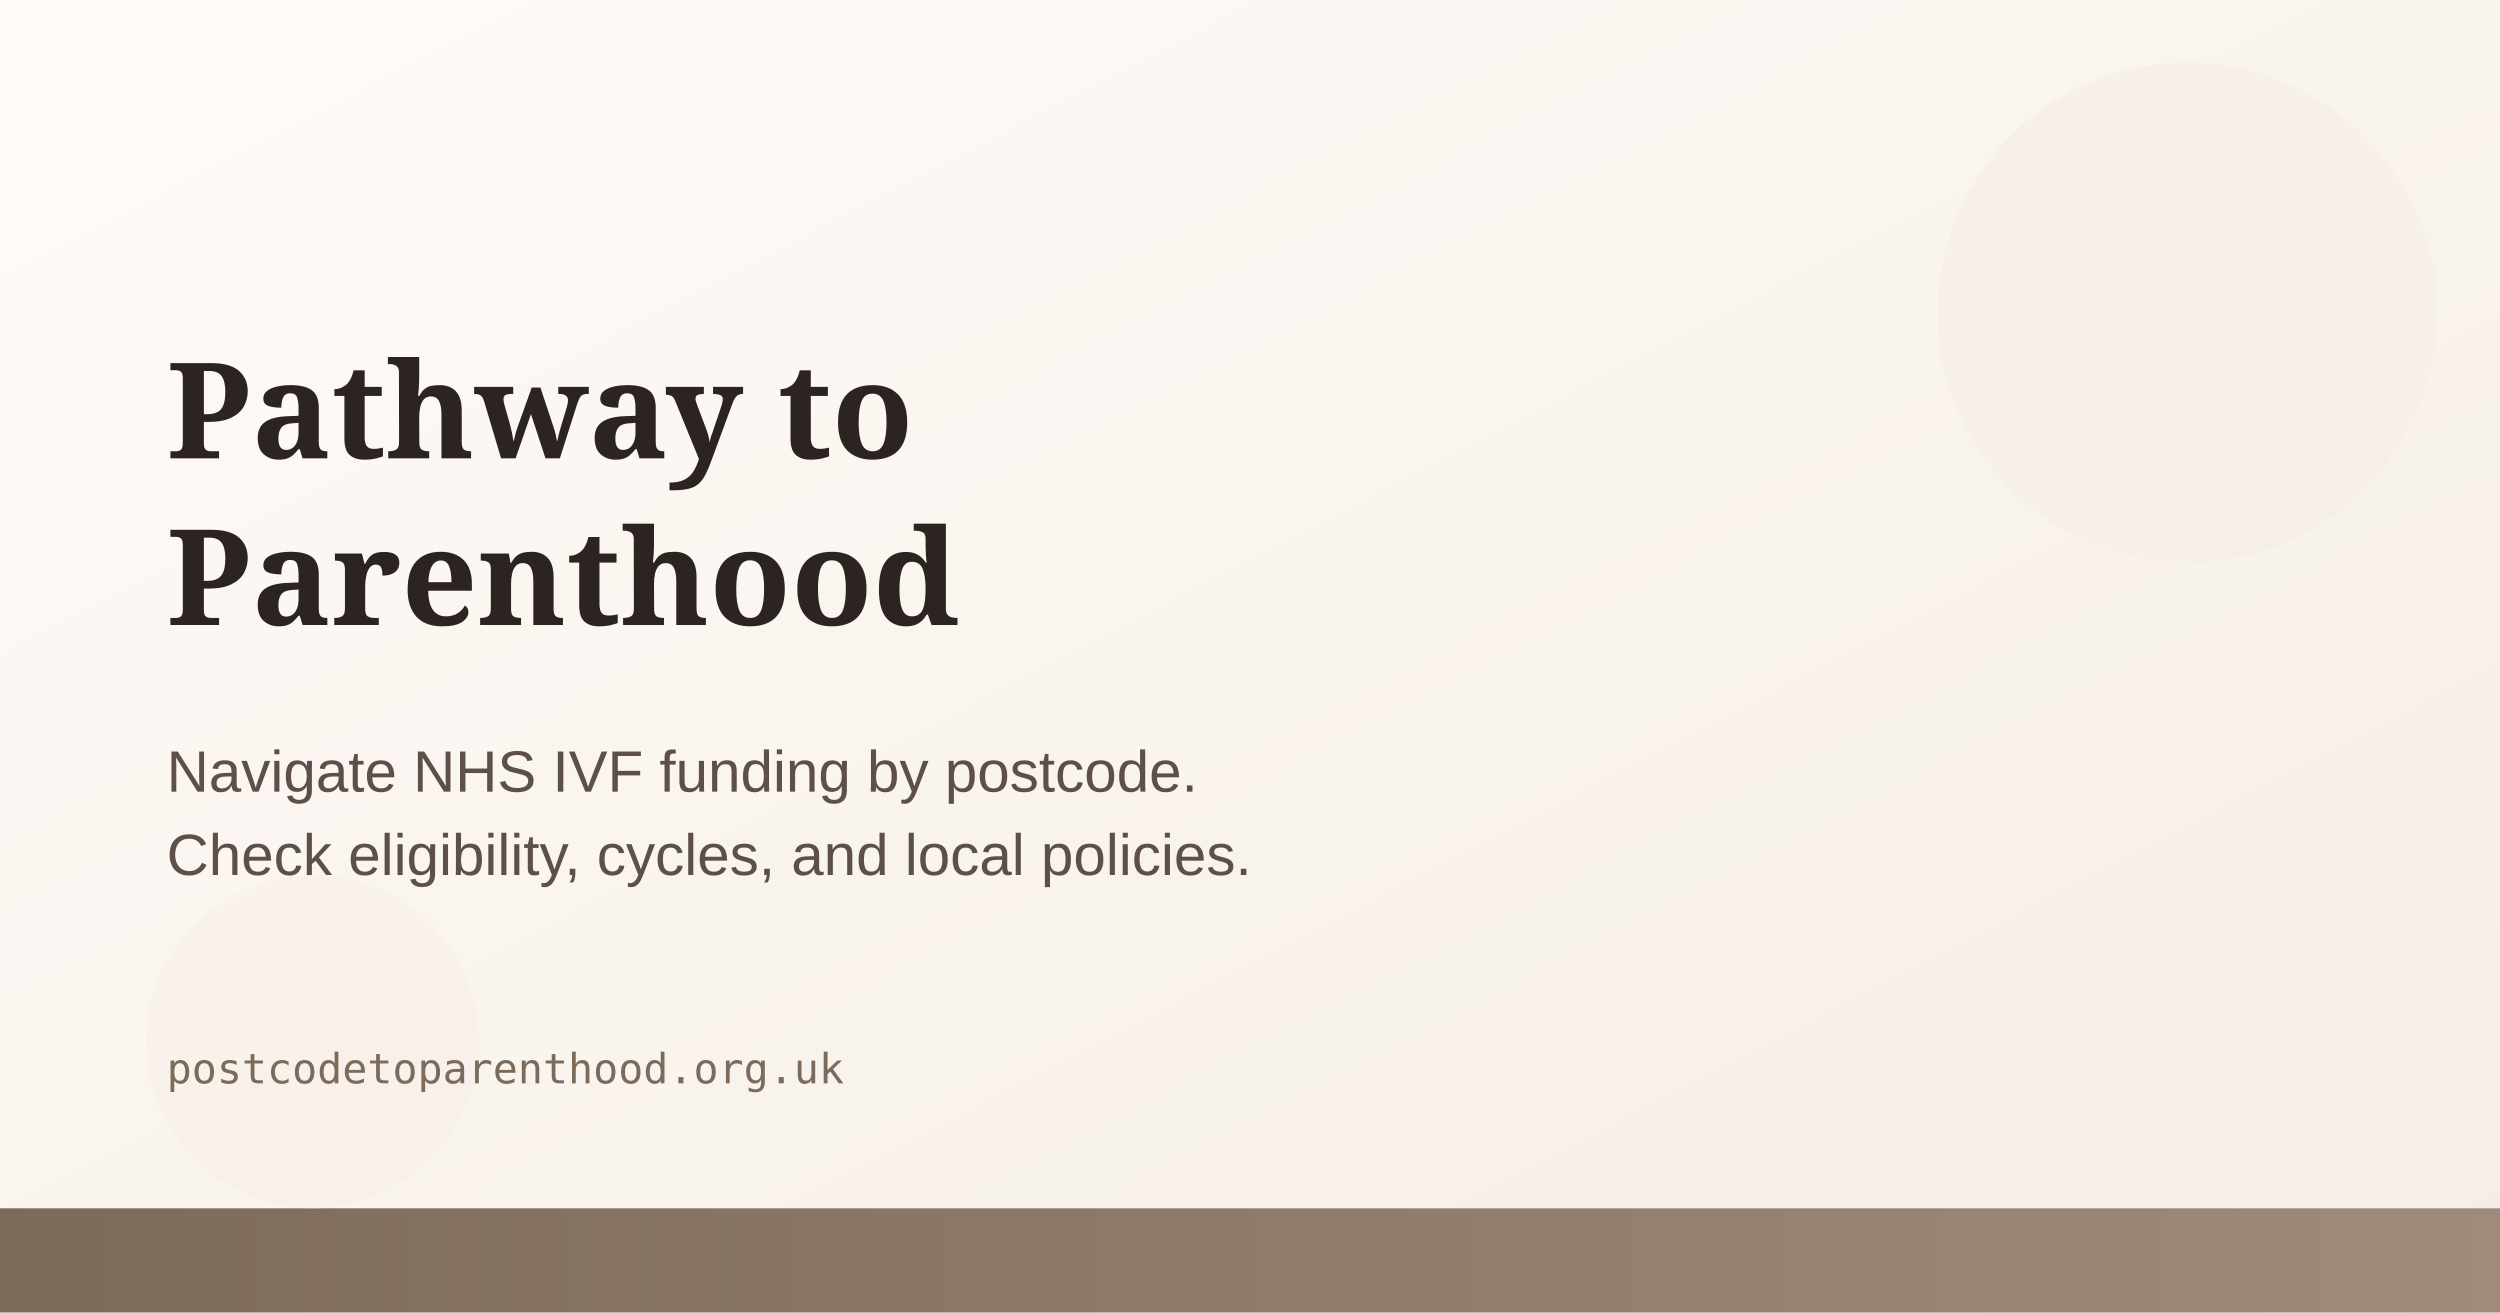
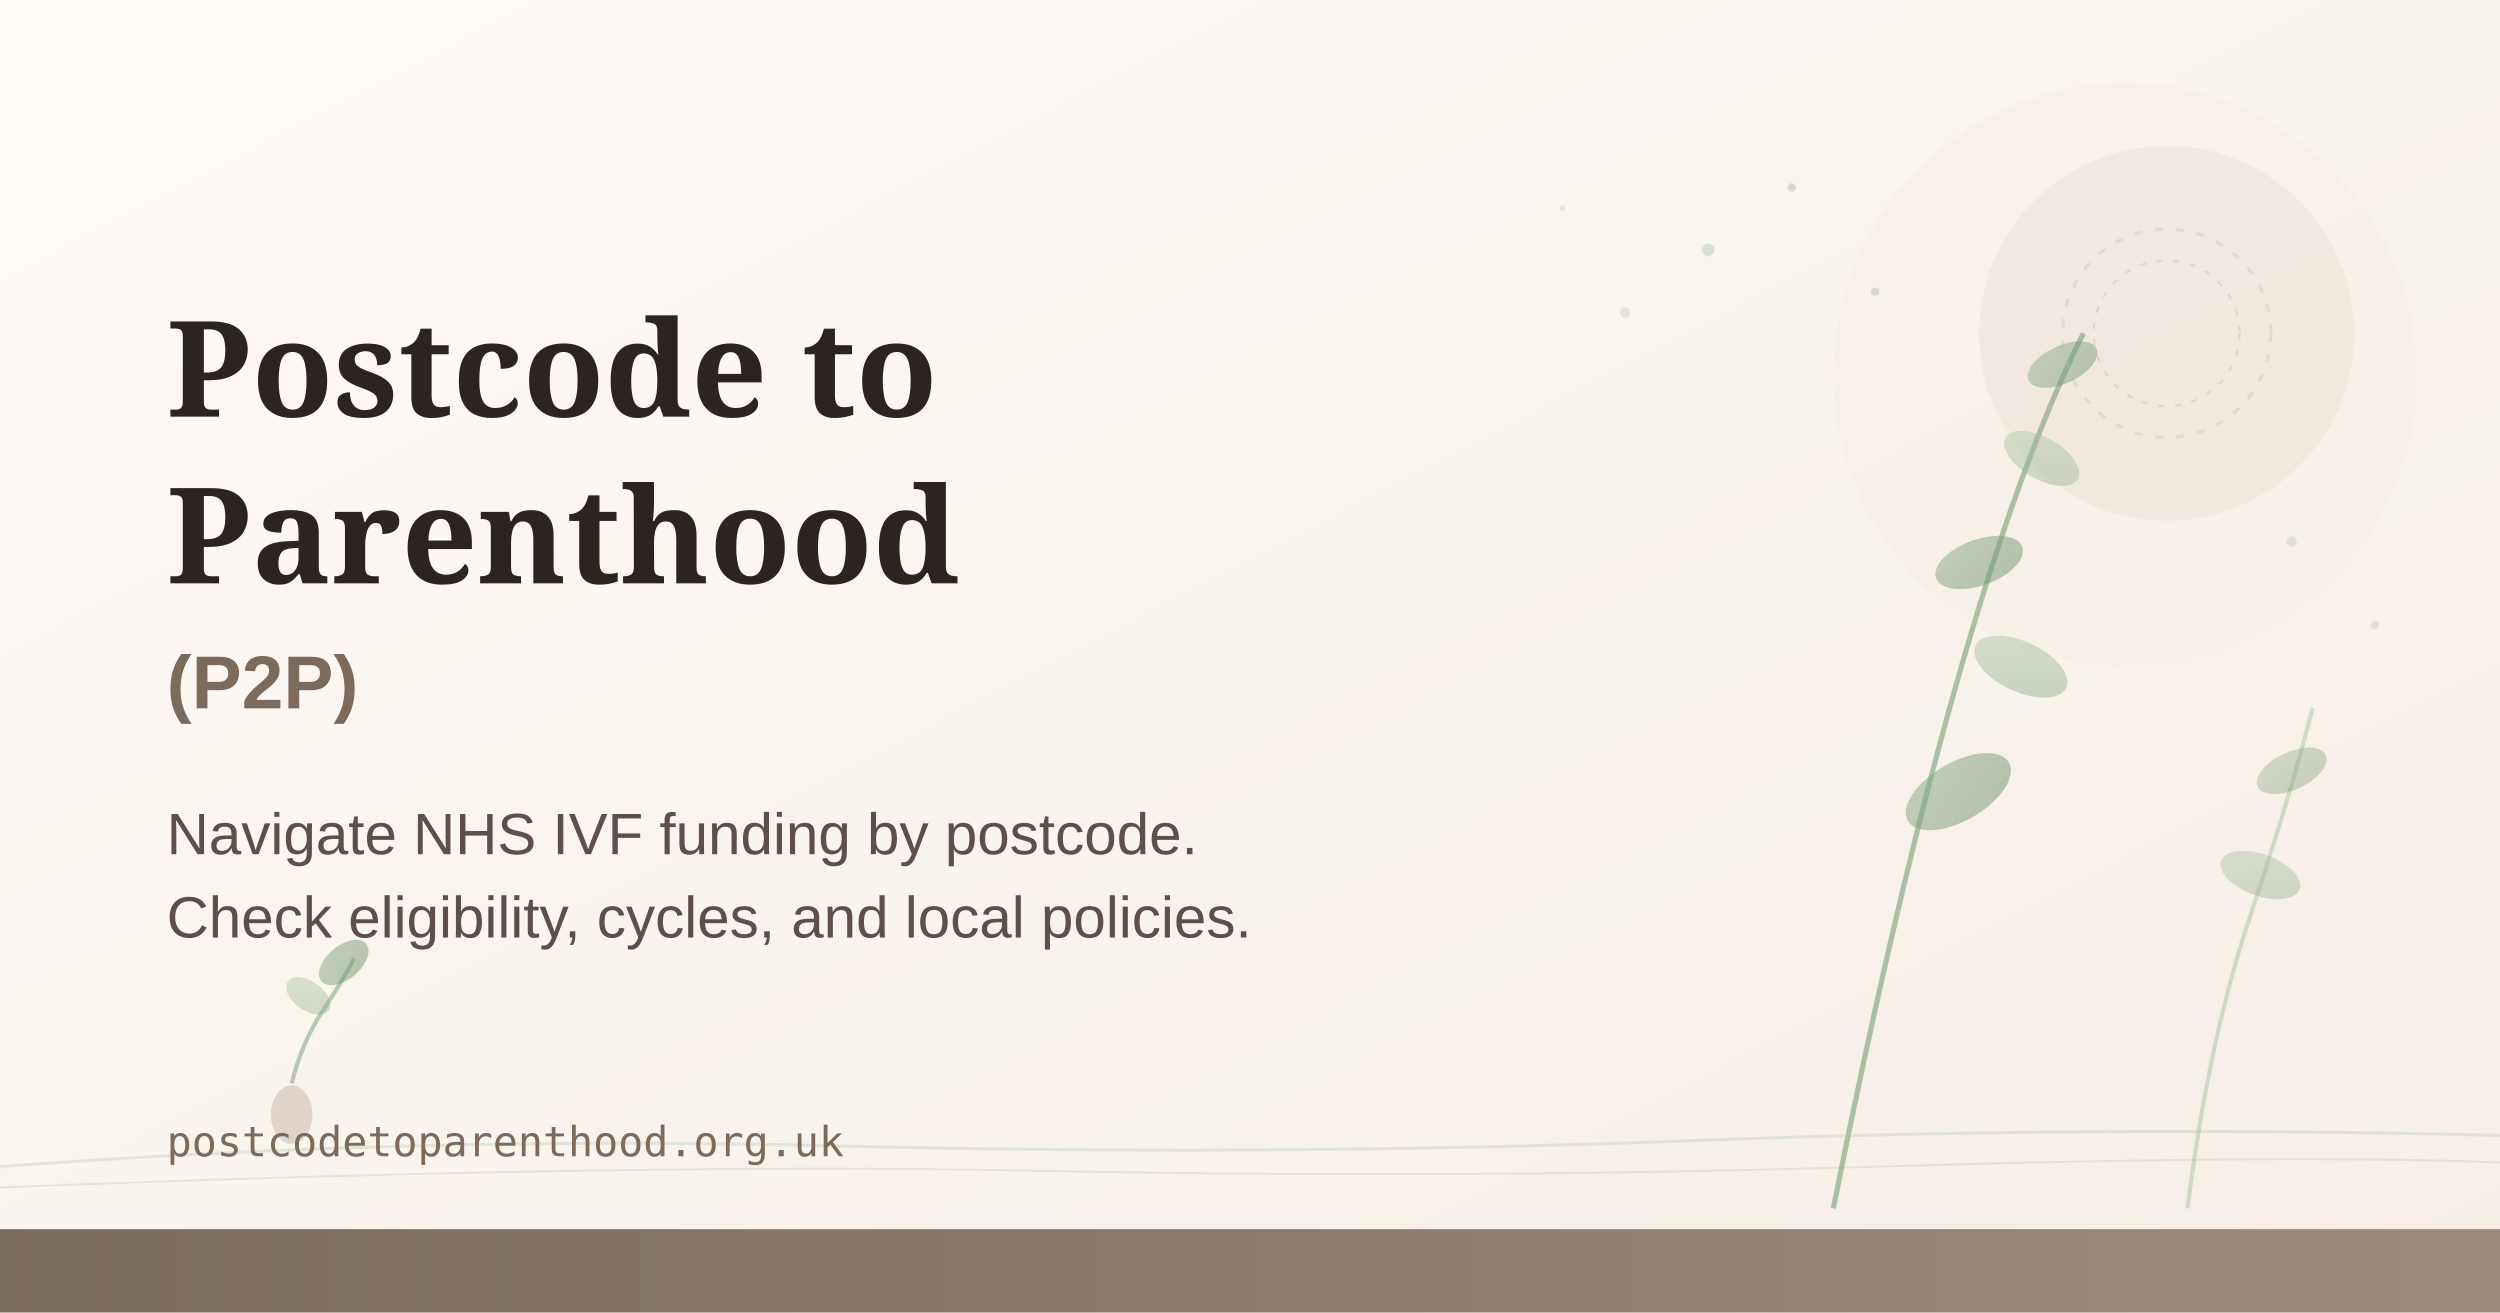
<svg xmlns="http://www.w3.org/2000/svg" width="1200" height="630">
  <defs>
    <linearGradient id="bg" x1="0%" y1="0%" x2="100%" y2="100%">
      <stop offset="0%" style="stop-color:#FFFBF7;stop-opacity:1" />
      <stop offset="100%" style="stop-color:#F5EDE6;stop-opacity:1" />
    </linearGradient>
    <linearGradient id="accent" x1="0%" y1="0%" x2="100%" y2="0%">
      <stop offset="0%" style="stop-color:#7C6A5B;stop-opacity:1" />
      <stop offset="100%" style="stop-color:#A08B7A;stop-opacity:1" />
    </linearGradient>
+     <linearGradient id="leaf-gradient" x1="0%" y1="0%" x2="100%" y2="100%">
+       <stop offset="0%" style="stop-color:#8BA888;stop-opacity:1" />
+       <stop offset="100%" style="stop-color:#6B8F6B;stop-opacity:1" />
+     </linearGradient>
+     <linearGradient id="leaf-light" x1="0%" y1="0%" x2="100%" y2="100%">
+       <stop offset="0%" style="stop-color:#A8C4A0;stop-opacity:1" />
+       <stop offset="100%" style="stop-color:#8BA888;stop-opacity:1" />
+     </linearGradient>
  </defs>
  <rect width="1200" height="630" fill="url(#bg)" />
-   <rect x="0" y="580" width="1200" height="50" fill="url(#accent)" />
-   <circle cx="1050" cy="150" r="120" fill="#F5EDE6" opacity="0.6" />
-   <circle cx="150" cy="500" r="80" fill="#F5EDE6" opacity="0.4" />
-   <text x="80" y="220" font-family="Georgia, serif" font-size="64" font-weight="bold" fill="#2C2420">Pathway to</text>
-   <text x="80" y="300" font-family="Georgia, serif" font-size="64" font-weight="bold" fill="#2C2420">Parenthood</text>
-   <text x="80" y="380" font-family="Arial, sans-serif" font-size="28" fill="#5C5048">Navigate NHS IVF funding by postcode.</text>
-   <text x="80" y="420" font-family="Arial, sans-serif" font-size="28" fill="#5C5048">Check eligibility, cycles, and local policies.</text>
-   <text x="80" y="520" font-family="monospace" font-size="20" fill="#7C6A5B">postcodetoparenthood.org.uk</text>
+   <rect x="0" y="590" width="1200" height="40" fill="url(#accent)" />
+   <circle cx="1020" cy="180" r="140" fill="#F5EDE6" opacity="0.5" />
+   <circle cx="1040" cy="160" r="90" fill="#EDE5DB" opacity="0.6" />
+   <path d="M 880 580 Q 900 480 920 400 Q 940 320 960 260 Q 980 200 1000 160" stroke="#8BA888" stroke-width="2.5" fill="none" opacity="0.7" />
+   <ellipse cx="940" cy="380" rx="28" ry="14" fill="url(#leaf-gradient)" opacity="0.5" transform="rotate(-30 940 380)" />
+   <ellipse cx="970" cy="320" rx="24" ry="12" fill="url(#leaf-light)" opacity="0.45" transform="rotate(25 970 320)" />
+   <ellipse cx="950" cy="270" rx="22" ry="11" fill="url(#leaf-gradient)" opacity="0.5" transform="rotate(-20 950 270)" />
+   <ellipse cx="980" cy="220" rx="20" ry="10" fill="url(#leaf-light)" opacity="0.4" transform="rotate(30 980 220)" />
+   <ellipse cx="990" cy="175" rx="18" ry="9" fill="url(#leaf-gradient)" opacity="0.45" transform="rotate(-25 990 175)" />
+   <path d="M 1050 580 Q 1060 500 1080 440 Q 1100 380 1110 340" stroke="#A8C4A0" stroke-width="2" fill="none" opacity="0.5" />
+   <ellipse cx="1085" cy="420" rx="20" ry="10" fill="url(#leaf-light)" opacity="0.4" transform="rotate(20 1085 420)" />
+   <ellipse cx="1100" cy="370" rx="18" ry="9" fill="url(#leaf-gradient)" opacity="0.35" transform="rotate(-25 1100 370)" />
+   <path d="M 140 520 Q 145 500 155 485 Q 165 470 170 460" stroke="#8BA888" stroke-width="2" fill="none" opacity="0.6" />
+   <ellipse cx="165" cy="462" rx="14" ry="8" fill="url(#leaf-gradient)" opacity="0.5" transform="rotate(-40 165 462)" />
+   <ellipse cx="148" cy="478" rx="12" ry="7" fill="url(#leaf-light)" opacity="0.4" transform="rotate(35 148 478)" />
+   <ellipse cx="140" cy="535" rx="10" ry="14" fill="#A08B7A" opacity="0.3" />
+   <circle cx="1040" cy="160" r="50" fill="none" stroke="#A8C4A0" stroke-width="1.5" opacity="0.3" stroke-dasharray="4 6" />
+   <circle cx="1040" cy="160" r="35" fill="none" stroke="#8BA888" stroke-width="1" opacity="0.25" stroke-dasharray="3 5" />
+   <circle cx="820" cy="120" r="3" fill="#A8C4A0" opacity="0.4" />
+   <circle cx="860" cy="90" r="2" fill="#8BA888" opacity="0.35" />
+   <circle cx="780" cy="150" r="2.5" fill="#A8C4A0" opacity="0.3" />
+   <circle cx="900" cy="140" r="2" fill="#8BA888" opacity="0.3" />
+   <circle cx="750" cy="100" r="1.5" fill="#A8C4A0" opacity="0.25" />
+   <circle cx="1100" cy="260" r="2.5" fill="#A8C4A0" opacity="0.3" />
+   <circle cx="1140" cy="300" r="2" fill="#8BA888" opacity="0.25" />
+   <path d="M 0 560 Q 200 545 400 550 Q 600 555 800 548 Q 1000 540 1200 545" stroke="#A8C4A0" stroke-width="1.5" fill="none" opacity="0.3" />
+   <path d="M 0 570 Q 300 558 500 562 Q 700 566 900 560 Q 1100 554 1200 558" stroke="#8BA888" stroke-width="1" fill="none" opacity="0.2" />
+   <text x="80" y="200" font-family="Georgia, serif" font-size="64" font-weight="bold" fill="#2C2420">Postcode to</text>
+   <text x="80" y="280" font-family="Georgia, serif" font-size="64" font-weight="bold" fill="#2C2420">Parenthood</text>
+   <text x="80" y="340" font-family="Arial, sans-serif" font-size="36" fill="#7C6A5B" font-weight="bold">(P2P)</text>
+   <text x="80" y="410" font-family="Arial, sans-serif" font-size="28" fill="#5C5048">Navigate NHS IVF funding by postcode.</text>
+   <text x="80" y="450" font-family="Arial, sans-serif" font-size="28" fill="#5C5048">Check eligibility, cycles, and local policies.</text>
+   <text x="80" y="555" font-family="monospace" font-size="20" fill="#7C6A5B">postcodetoparenthood.org.uk</text>
</svg>
